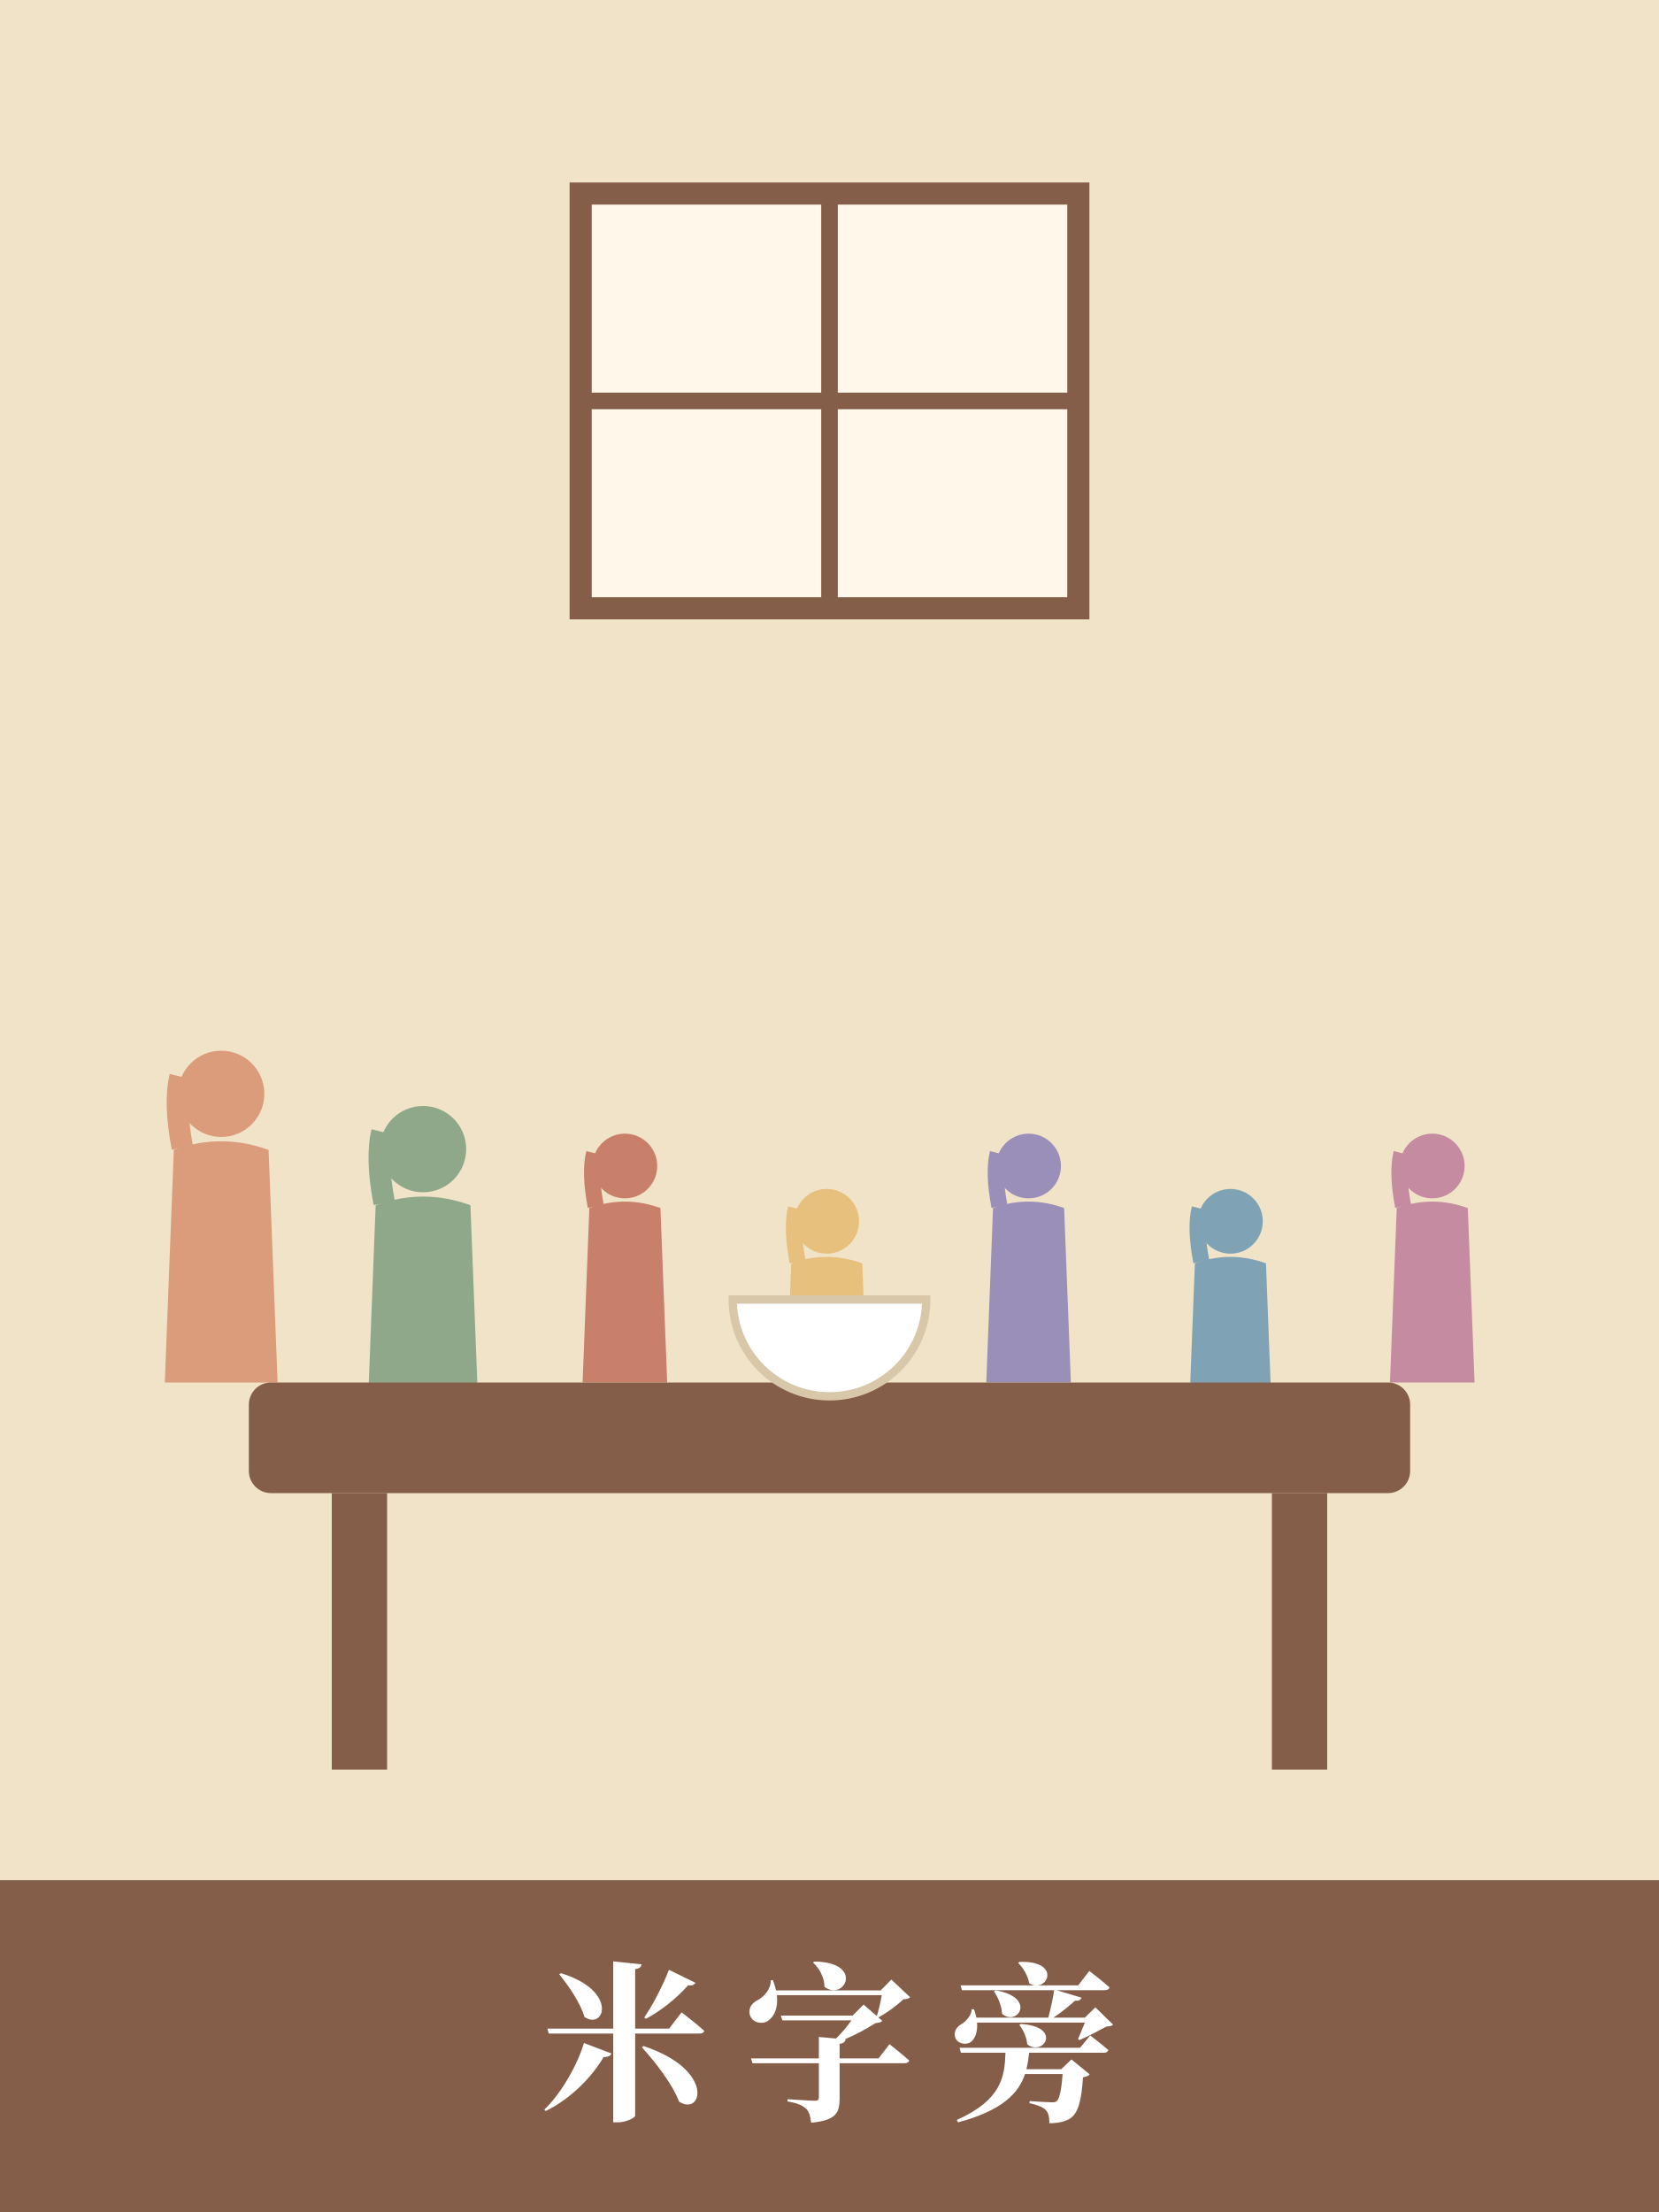
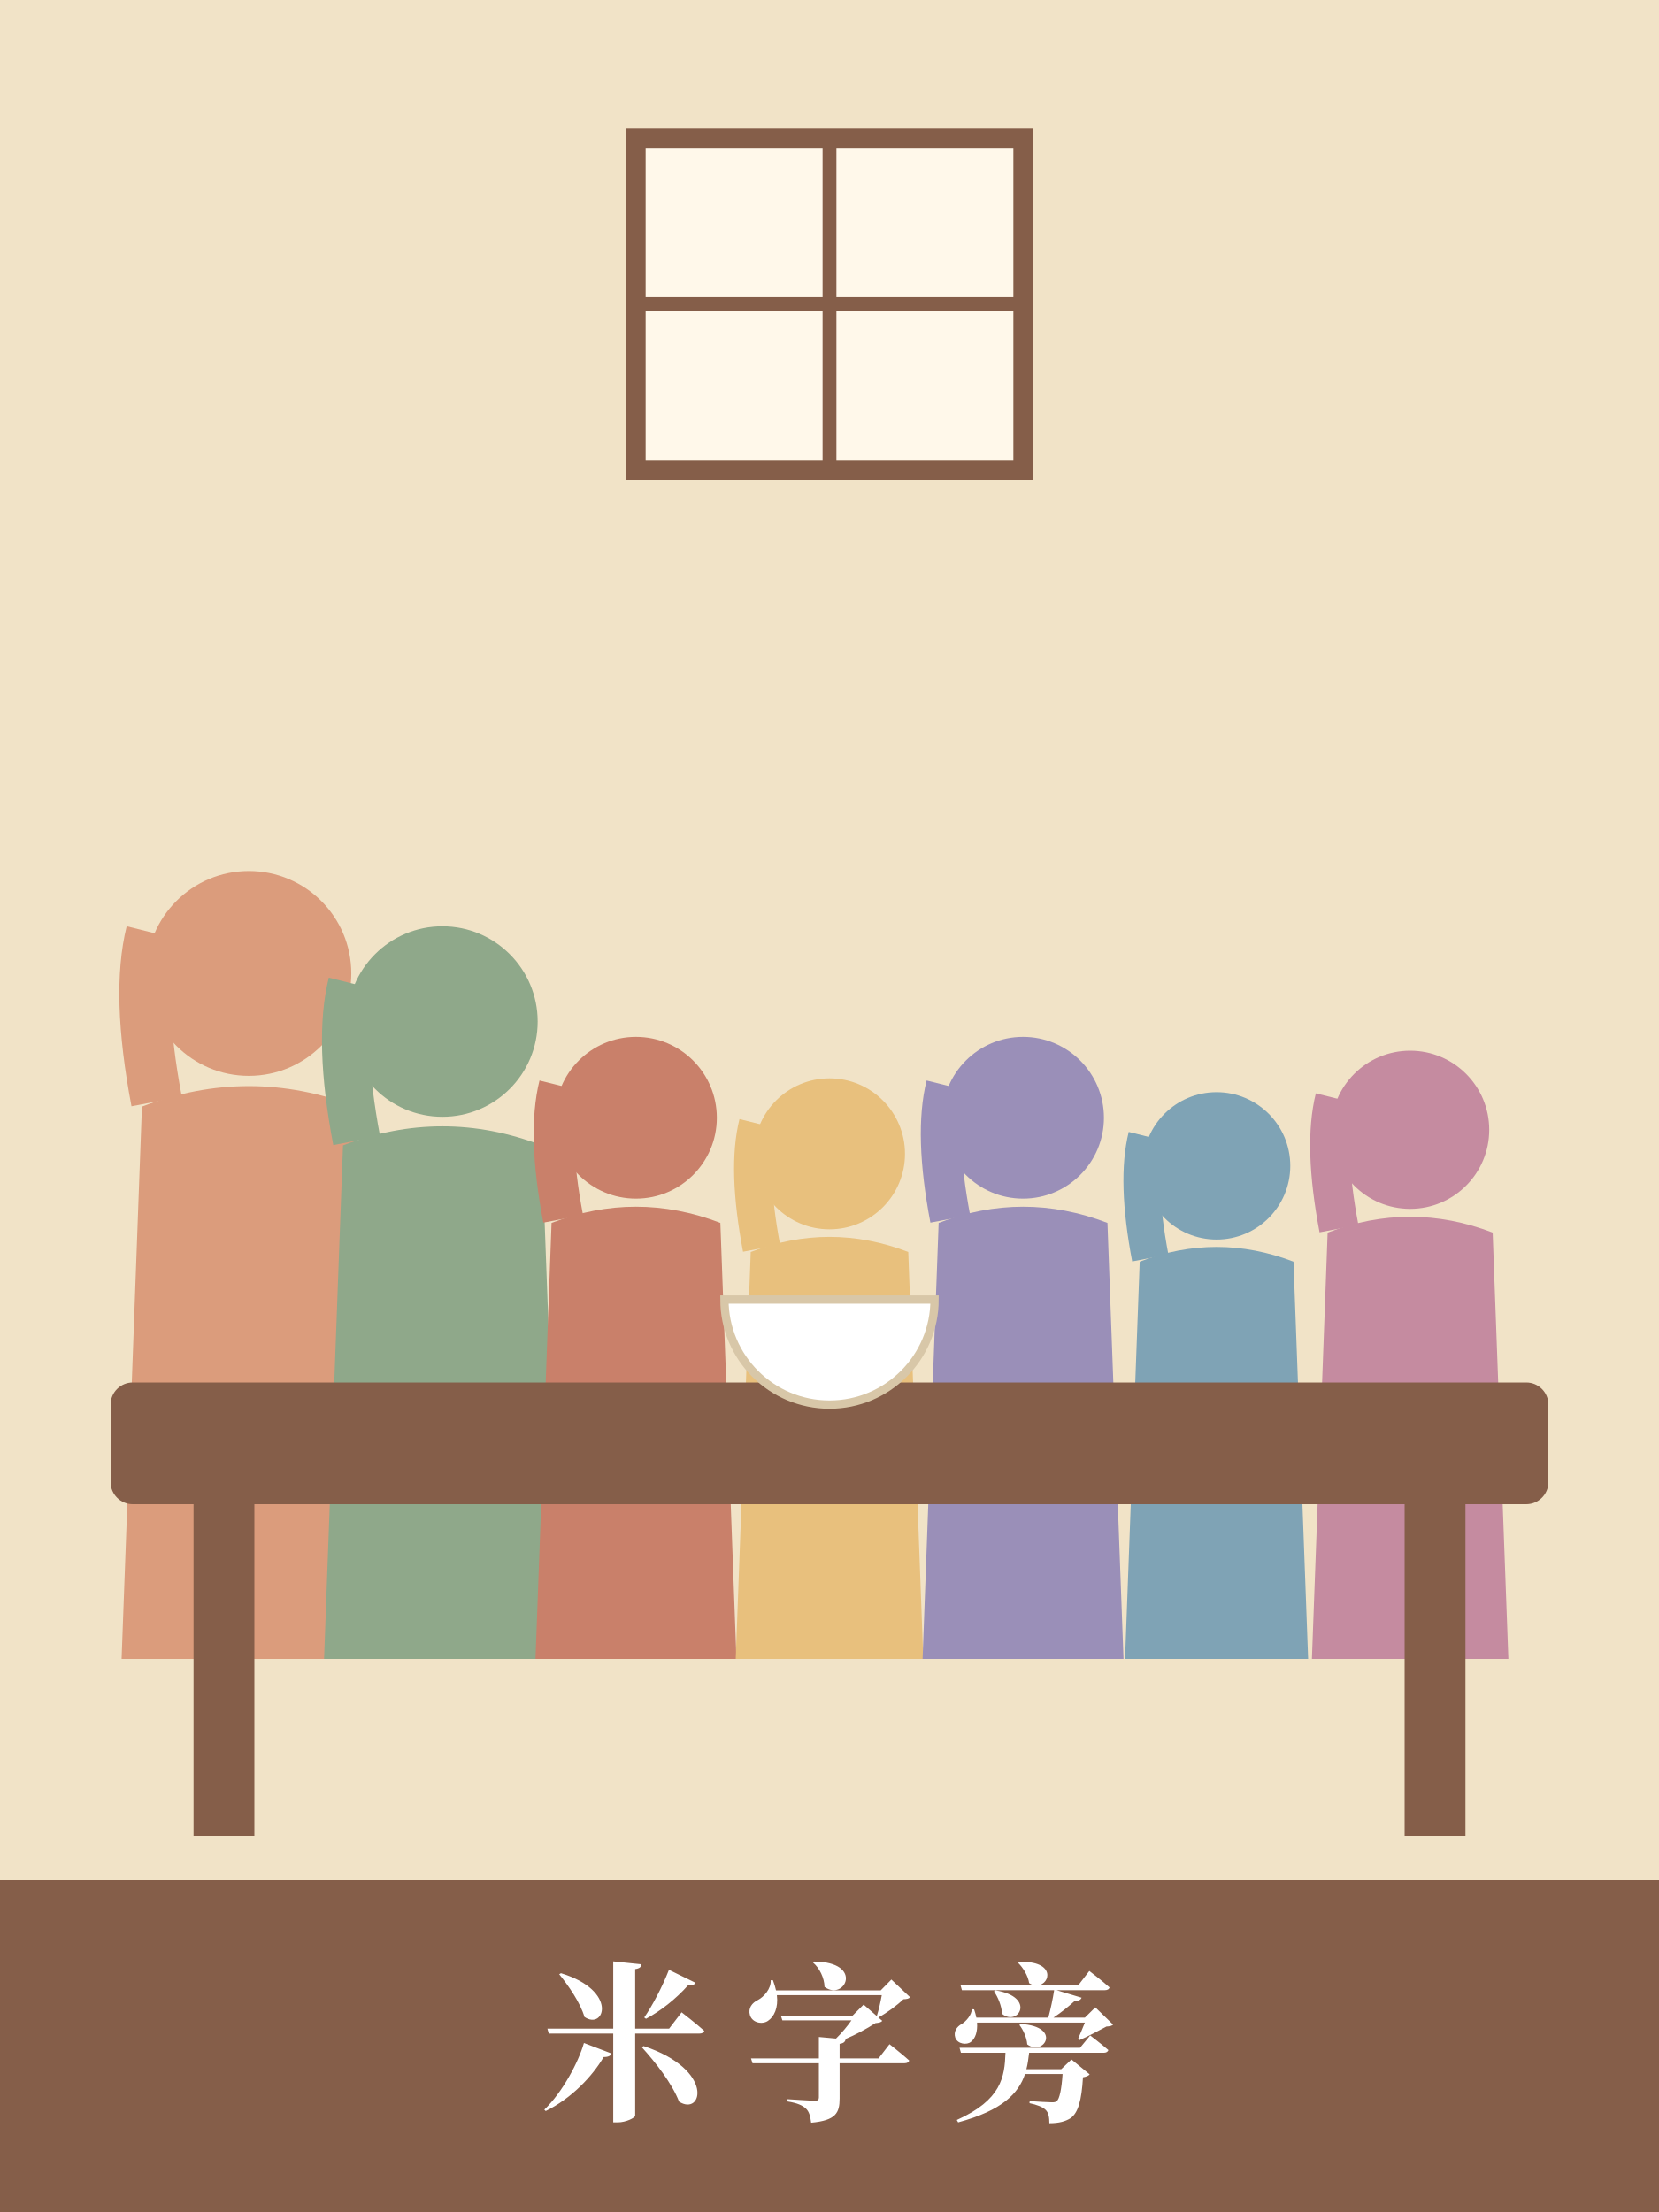
<svg xmlns="http://www.w3.org/2000/svg" viewBox="0 0 600 800" role="img" aria-label="《米字旁》封面">
  <rect width="600" height="800" fill="#F1E3C7" />
-   <rect x="210" y="70" width="180" height="150" fill="#FFF8EA" stroke="#855E49" stroke-width="8" />
-   <path d="M300 70V220M210 145H390" stroke="#855E49" stroke-width="6" />
-   <circle cx="80" cy="395.6" r="15.6" fill="#DB9C7C" />
-   <path d="M59.6 500 L62.864 415.88 Q80 409.64 97.136 415.88 L100.4 500 Z" fill="#DB9C7C" />
-   <path d="M65.96 415.1 Q62.84 398.72 65.18 389.36" stroke="#DB9C7C" stroke-width="7.8" fill="none" />
-   <circle cx="153" cy="415.6" r="15.6" fill="#8FA88A" />
-   <path d="M132.6 520 L135.864 435.88 Q153 429.64 170.136 435.88 L173.4 520 Z" fill="#8FA88A" />
-   <path d="M138.96 435.1 Q135.84 418.72 138.18 409.36" stroke="#8FA88A" stroke-width="7.8" fill="none" />
-   <circle cx="226" cy="421.7" r="11.7" fill="#C9806A" />
-   <path d="M210.7 500 L213.148 436.91 Q226 432.23 238.852 436.91 L241.3 500 Z" fill="#C9806A" />
-   <path d="M215.47 436.325 Q213.13 424.04 214.885 417.02" stroke="#C9806A" stroke-width="5.85" fill="none" />
-   <circle cx="299" cy="441.7" r="11.7" fill="#E8C07D" />
-   <path d="M283.7 520 L286.148 456.91 Q299 452.23 311.852 456.91 L314.3 520 Z" fill="#E8C07D" />
-   <path d="M288.47 456.325 Q286.13 444.04 287.885 437.02" stroke="#E8C07D" stroke-width="5.85" fill="none" />
-   <circle cx="372" cy="421.7" r="11.7" fill="#9A8FB8" />
-   <path d="M356.7 500 L359.148 436.91 Q372 432.23 384.852 436.91 L387.3 500 Z" fill="#9A8FB8" />
-   <path d="M361.47 436.325 Q359.13 424.04 360.885 417.02" stroke="#9A8FB8" stroke-width="5.85" fill="none" />
-   <circle cx="445" cy="441.7" r="11.7" fill="#7FA3B5" />
-   <path d="M429.7 520 L432.148 456.91 Q445 452.23 457.852 456.91 L460.3 520 Z" fill="#7FA3B5" />
-   <path d="M434.47 456.325 Q432.13 444.04 433.885 437.02" stroke="#7FA3B5" stroke-width="5.85" fill="none" />
-   <circle cx="518" cy="421.7" r="11.7" fill="#C58BA0" />
-   <path d="M502.7 500 L505.148 436.91 Q518 432.23 530.852 436.91 L533.3 500 Z" fill="#C58BA0" />
-   <path d="M507.47 436.325 Q505.13 424.04 506.885 417.02" stroke="#C58BA0" stroke-width="5.85" fill="none" />
-   <rect x="90" y="500" width="420" height="40" rx="8" fill="#855E49" />
-   <rect x="120" y="540" width="20" height="100" fill="#855E49" />
-   <rect x="460" y="540" width="20" height="100" fill="#855E49" />
-   <path d="M265 470 h70 a35 35 0 0 1 -70 0z" fill="#FFFFFF" stroke="#D8C7A8" stroke-width="3" />
+   <rect x="230" y="50" width="140" height="120" fill="#FFF8EA" stroke="#855E49" stroke-width="7" />
+   <path d="M300 50V170M230 110H370" stroke="#855E49" stroke-width="5" />
+   <circle cx="90" cy="352.05" r="37.05" fill="#DB9C7C" />
+   <path d="M43.972 600 L51.337 400.215 Q90 385.395 128.663 400.215 L136.028 600 Z" fill="#DB9C7C" />
+   <path d="M56.655 398.363 Q49.245 359.46 54.802 337.23" stroke="#DB9C7C" stroke-width="18.525" fill="none" />
+   <circle cx="160" cy="369.45" r="34.45" fill="#8FA88A" />
+   <path d="M117.203 600 L124.05 414.235 Q160 400.455 195.95 414.235 L202.798 600 Z" fill="#8FA88A" />
+   <path d="M128.995 412.512 Q122.105 376.34 127.273 355.67" stroke="#8FA88A" stroke-width="17.225" fill="none" />
+   <circle cx="230" cy="404.25" r="29.25" fill="#C9806A" />
+   <path d="M193.662 600 L199.476 442.275 Q230 430.575 260.524 442.275 L266.337 600 Z" fill="#C9806A" />
+   <path d="M203.675 440.812 Q197.825 410.1 202.213 392.55" stroke="#C9806A" stroke-width="14.625" fill="none" />
+   <circle cx="300" cy="417.3" r="27.3" fill="#E8C07D" />
+   <path d="M266.085 600 L271.511 452.79 Q300 441.87 328.489 452.79 L333.915 600 Z" fill="#E8C07D" />
+   <path d="M275.43 451.425 Q269.97 422.76 274.065 406.38" stroke="#E8C07D" stroke-width="13.65" fill="none" />
+   <circle cx="370" cy="404.25" r="29.25" fill="#9A8FB8" />
+   <path d="M333.663 600 L339.476 442.275 Q370 430.575 400.524 442.275 L406.337 600 Z" fill="#9A8FB8" />
+   <path d="M343.675 440.812 Q337.825 410.1 342.212 392.55" stroke="#9A8FB8" stroke-width="14.625" fill="none" />
+   <circle cx="440" cy="421.65" r="26.65" fill="#7FA3B5" />
+   <path d="M406.892 600 L412.19 456.295 Q440 445.635 467.81 456.295 L473.108 600 Z" fill="#7FA3B5" />
+   <path d="M416.015 454.962 Q410.685 426.98 414.683 410.99" stroke="#7FA3B5" stroke-width="13.325" fill="none" />
+   <circle cx="510" cy="408.6" r="28.6" fill="#C58BA0" />
+   <path d="M474.47 600 L480.155 445.78 Q510 434.34 539.845 445.78 L545.53 600 Z" fill="#C58BA0" />
+   <path d="M484.26 444.35 Q478.54 414.32 482.83 397.16" stroke="#C58BA0" stroke-width="14.3" fill="none" />
+   <rect x="40" y="500" width="520" height="44" rx="8" fill="#855E49" />
+   <rect x="70" y="544" width="22" height="120" fill="#855E49" />
+   <rect x="508" y="544" width="22" height="120" fill="#855E49" />
+   <path d="M262 470 h76 a38 38 0 0 1 -76 0z" fill="#FFFFFF" stroke="#D8C7A8" stroke-width="3" />
  <rect y="680" width="600" height="120" fill="#855E49" />
  <text x="300" y="762" text-anchor="middle" font-family="'Noto Serif TC','Noto Serif CJK TC','Songti TC','PMingLiU',serif" font-size="62" font-weight="700" letter-spacing="12" fill="#FFFFFF">米字旁</text>
</svg>
